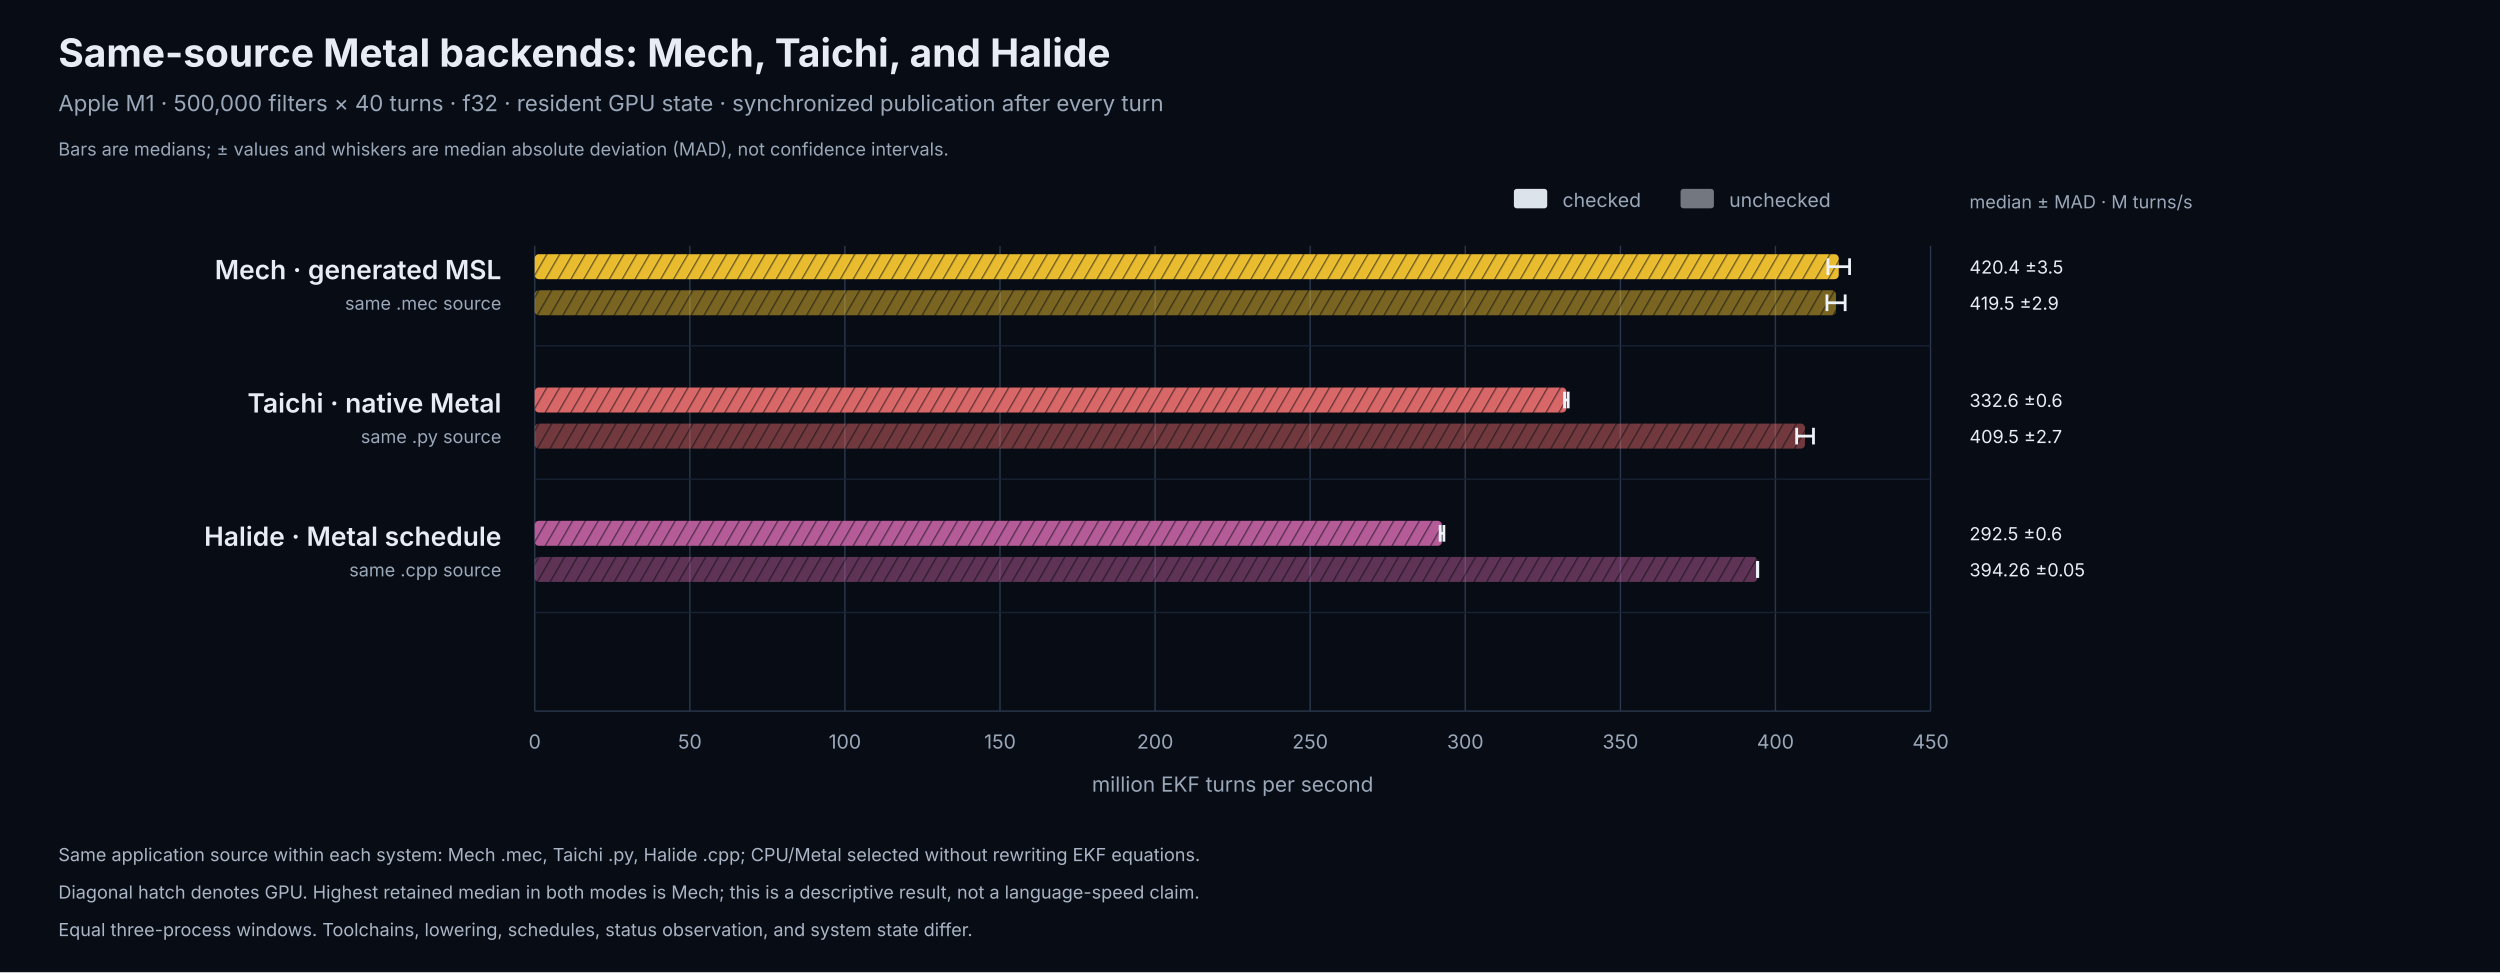
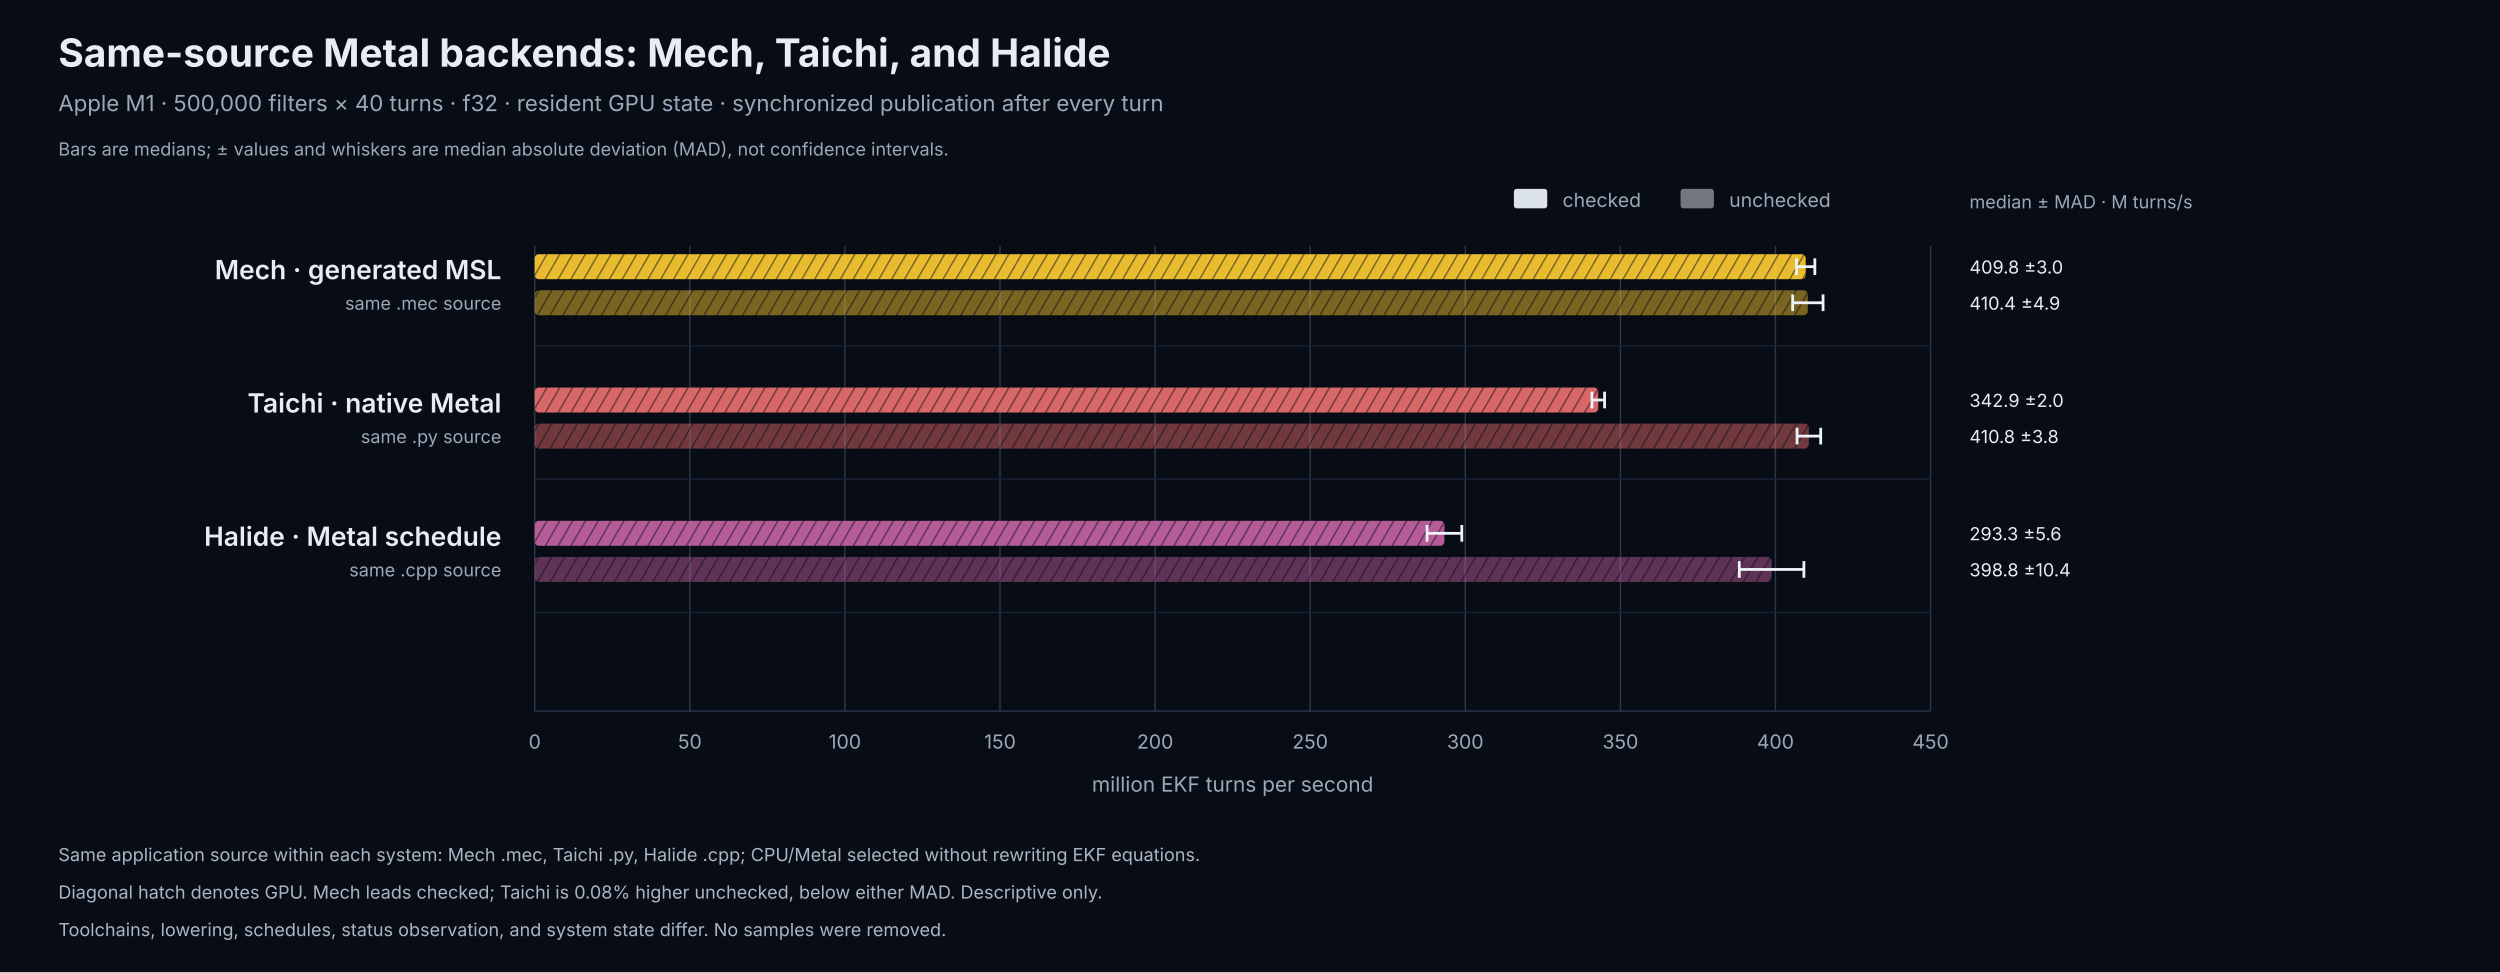
<svg xmlns="http://www.w3.org/2000/svg" width="1800" height="700" viewBox="0 0 1800 700" role="img" aria-labelledby="portable-gpu-title portable-gpu-desc">
  <defs>
    <pattern id="portable-gpu-mech" width="8" height="8" patternUnits="userSpaceOnUse" patternTransform="rotate(30)">
      <rect width="8" height="8" fill="#f4c430" />
      <path d="M0 0V8" stroke="#080c14" stroke-opacity="0.52" stroke-width="2" />
    </pattern>
    <pattern id="portable-gpu-taichi" width="8" height="8" patternUnits="userSpaceOnUse" patternTransform="rotate(30)">
      <rect width="8" height="8" fill="#e36b6b" />
      <path d="M0 0V8" stroke="#080c14" stroke-opacity="0.52" stroke-width="2" />
    </pattern>
    <pattern id="portable-gpu-halide" width="8" height="8" patternUnits="userSpaceOnUse" patternTransform="rotate(30)">
      <rect width="8" height="8" fill="#BD5E9E" />
      <path d="M0 0V8" stroke="#080c14" stroke-opacity="0.52" stroke-width="2" />
    </pattern>
  </defs>
  <rect width="100%" height="100%" fill="#080c14" />
  <style>text{font-family:-apple-system,BlinkMacSystemFont,"Segoe UI",sans-serif;fill:#e8edf5}.muted{fill:#9aa8ba}.grid{stroke:#2a374c;stroke-width:1}.row-guide{stroke:#182235;stroke-width:1}.axis{fill:#9aa8ba;font-size:14px}.label{font-size:19px;font-weight:600}.detail{fill:#9aa8ba;font-size:13px}.value{font-size:13px;font-variant-numeric:tabular-nums}.whisker{stroke:#eef3fa;stroke-width:2}.footnote{fill:#aab5c5;font-size:13px}</style>
  <text x="42" y="48" font-size="28" font-weight="700">Same-source Metal backends: Mech, Taichi, and Halide</text>
  <text x="42" y="80" class="muted" font-size="16">Apple M1 · 500,000 filters × 40 turns · f32 · resident GPU state · synchronized publication after every turn</text>
  <text x="42" y="112" class="muted" font-size="13">Bars are medians; ± values and whiskers are median absolute deviation (MAD), not confidence intervals.</text>
  <rect x="1090" y="136" width="24" height="14" rx="2" fill="#e8edf5" opacity="0.95" />
  <text x="1125" y="149" class="muted" font-size="14">checked</text>
  <rect x="1210" y="136" width="24" height="14" rx="2" fill="#e8edf5" opacity="0.48" />
  <text x="1245" y="149" class="muted" font-size="14">unchecked</text>
  <text x="1418" y="150" class="muted" font-size="13">median ± MAD · M turns/s</text>
  <line x1="385.0" y1="177" x2="385.0" y2="512" class="grid" />
  <text x="385.0" y="539" text-anchor="middle" class="axis">0</text>
  <line x1="496.7" y1="177" x2="496.7" y2="512" class="grid" />
  <text x="496.7" y="539" text-anchor="middle" class="axis">50</text>
  <line x1="608.3" y1="177" x2="608.3" y2="512" class="grid" />
  <text x="608.3" y="539" text-anchor="middle" class="axis">100</text>
  <line x1="720.0" y1="177" x2="720.0" y2="512" class="grid" />
  <text x="720.0" y="539" text-anchor="middle" class="axis">150</text>
  <line x1="831.7" y1="177" x2="831.7" y2="512" class="grid" />
  <text x="831.7" y="539" text-anchor="middle" class="axis">200</text>
  <line x1="943.3" y1="177" x2="943.3" y2="512" class="grid" />
  <text x="943.3" y="539" text-anchor="middle" class="axis">250</text>
  <line x1="1055.0" y1="177" x2="1055.0" y2="512" class="grid" />
  <text x="1055.0" y="539" text-anchor="middle" class="axis">300</text>
  <line x1="1166.7" y1="177" x2="1166.7" y2="512" class="grid" />
  <text x="1166.7" y="539" text-anchor="middle" class="axis">350</text>
  <line x1="1278.3" y1="177" x2="1278.3" y2="512" class="grid" />
  <text x="1278.3" y="539" text-anchor="middle" class="axis">400</text>
  <line x1="1390.0" y1="177" x2="1390.0" y2="512" class="grid" />
  <text x="1390.0" y="539" text-anchor="middle" class="axis">450</text>
  <line x1="385" y1="249" x2="1390" y2="249" class="row-guide" />
  <text x="361" y="201" text-anchor="end" class="label">Mech · generated MSL</text>
  <text x="361" y="223" text-anchor="end" class="detail">same .mec source</text>
-   <rect x="385" y="183" width="938.9" height="18" rx="3" fill="url(#portable-gpu-mech)" opacity="0.95" />
-   <line x1="1316.1" y1="192" x2="1331.7" y2="192" class="whisker" />
-   <line x1="1316.1" y1="186" x2="1316.1" y2="198" class="whisker" />
-   <line x1="1331.7" y1="186" x2="1331.7" y2="198" class="whisker" />
-   <text x="1418" y="197" class="value">420.4 ±3.5</text>
-   <rect x="385" y="209" width="936.9" height="18" rx="3" fill="url(#portable-gpu-mech)" opacity="0.48" />
-   <line x1="1315.4" y1="218" x2="1328.5" y2="218" class="whisker" />
-   <line x1="1315.4" y1="212" x2="1315.4" y2="224" class="whisker" />
-   <line x1="1328.5" y1="212" x2="1328.5" y2="224" class="whisker" />
-   <text x="1418" y="223" class="value">419.5 ±2.9</text>
+   <rect x="385" y="183" width="915.1" height="18" rx="3" fill="url(#portable-gpu-mech)" opacity="0.95" />
+   <line x1="1293.5" y1="192" x2="1306.7" y2="192" class="whisker" />
+   <line x1="1293.5" y1="186" x2="1293.5" y2="198" class="whisker" />
+   <line x1="1306.7" y1="186" x2="1306.7" y2="198" class="whisker" />
+   <text x="1418" y="197" class="value">409.8 ±3.0</text>
+   <rect x="385" y="209" width="916.6" height="18" rx="3" fill="url(#portable-gpu-mech)" opacity="0.48" />
+   <line x1="1290.7" y1="218" x2="1312.6" y2="218" class="whisker" />
+   <line x1="1290.7" y1="212" x2="1290.7" y2="224" class="whisker" />
+   <line x1="1312.6" y1="212" x2="1312.6" y2="224" class="whisker" />
+   <text x="1418" y="223" class="value">410.4 ±4.9</text>
  <line x1="385" y1="345" x2="1390" y2="345" class="row-guide" />
  <text x="361" y="297" text-anchor="end" class="label">Taichi · native Metal</text>
  <text x="361" y="319" text-anchor="end" class="detail">same .py source</text>
-   <rect x="385" y="279" width="742.8" height="18" rx="3" fill="url(#portable-gpu-taichi)" opacity="0.95" />
-   <line x1="1126.5" y1="288" x2="1129.1" y2="288" class="whisker" />
-   <line x1="1126.5" y1="282" x2="1126.5" y2="294" class="whisker" />
-   <line x1="1129.1" y1="282" x2="1129.1" y2="294" class="whisker" />
-   <text x="1418" y="293" class="value">332.6 ±0.6</text>
-   <rect x="385" y="305" width="914.6" height="18" rx="3" fill="url(#portable-gpu-taichi)" opacity="0.48" />
-   <line x1="1293.6" y1="314" x2="1305.7" y2="314" class="whisker" />
-   <line x1="1293.6" y1="308" x2="1293.6" y2="320" class="whisker" />
-   <line x1="1305.7" y1="308" x2="1305.7" y2="320" class="whisker" />
-   <text x="1418" y="319" class="value">409.5 ±2.7</text>
+   <rect x="385" y="279" width="765.7" height="18" rx="3" fill="url(#portable-gpu-taichi)" opacity="0.95" />
+   <line x1="1146.2" y1="288" x2="1155.3" y2="288" class="whisker" />
+   <line x1="1146.2" y1="282" x2="1146.2" y2="294" class="whisker" />
+   <line x1="1155.3" y1="282" x2="1155.3" y2="294" class="whisker" />
+   <text x="1418" y="293" class="value">342.9 ±2.0</text>
+   <rect x="385" y="305" width="917.4" height="18" rx="3" fill="url(#portable-gpu-taichi)" opacity="0.48" />
+   <line x1="1293.9" y1="314" x2="1310.9" y2="314" class="whisker" />
+   <line x1="1293.9" y1="308" x2="1293.9" y2="320" class="whisker" />
+   <line x1="1310.9" y1="308" x2="1310.9" y2="320" class="whisker" />
+   <text x="1418" y="319" class="value">410.8 ±3.8</text>
  <line x1="385" y1="441" x2="1390" y2="441" class="row-guide" />
  <text x="361" y="393" text-anchor="end" class="label">Halide · Metal schedule</text>
  <text x="361" y="415" text-anchor="end" class="detail">same .cpp source</text>
-   <rect x="385" y="375" width="653.2" height="18" rx="3" fill="url(#portable-gpu-halide)" opacity="0.95" />
-   <line x1="1036.9" y1="384" x2="1039.6" y2="384" class="whisker" />
-   <line x1="1036.9" y1="378" x2="1036.9" y2="390" class="whisker" />
-   <line x1="1039.6" y1="378" x2="1039.6" y2="390" class="whisker" />
-   <text x="1418" y="389" class="value">292.5 ±0.6</text>
-   <rect x="385" y="401" width="880.5" height="18" rx="3" fill="url(#portable-gpu-halide)" opacity="0.48" />
-   <line x1="1265.4" y1="410" x2="1265.6" y2="410" class="whisker" />
-   <line x1="1265.4" y1="404" x2="1265.4" y2="416" class="whisker" />
-   <line x1="1265.6" y1="404" x2="1265.6" y2="416" class="whisker" />
-   <text x="1418" y="415" class="value">394.26 ±0.05</text>
+   <rect x="385" y="375" width="655.0" height="18" rx="3" fill="url(#portable-gpu-halide)" opacity="0.95" />
+   <line x1="1027.5" y1="384" x2="1052.5" y2="384" class="whisker" />
+   <line x1="1027.5" y1="378" x2="1027.5" y2="390" class="whisker" />
+   <line x1="1052.5" y1="378" x2="1052.5" y2="390" class="whisker" />
+   <text x="1418" y="389" class="value">293.3 ±5.6</text>
+   <rect x="385" y="401" width="890.6" height="18" rx="3" fill="url(#portable-gpu-halide)" opacity="0.48" />
+   <line x1="1252.3" y1="410" x2="1298.8" y2="410" class="whisker" />
+   <line x1="1252.3" y1="404" x2="1252.3" y2="416" class="whisker" />
+   <line x1="1298.8" y1="404" x2="1298.8" y2="416" class="whisker" />
+   <text x="1418" y="415" class="value">398.8 ±10.4</text>
  <line x1="385" y1="512" x2="1390" y2="512" class="grid" />
  <text x="887.5" y="570" text-anchor="middle" class="muted" font-size="15">million EKF turns per second</text>
  <text x="42" y="620" class="footnote">Same application source within each system: Mech .mec, Taichi .py, Halide .cpp; CPU/Metal selected without rewriting EKF equations.</text>
-   <text x="42" y="647" class="footnote">Diagonal hatch denotes GPU. Highest retained median in both modes is Mech; this is a descriptive result, not a language-speed claim.</text>
-   <text x="42" y="674" class="footnote">Equal three-process windows. Toolchains, lowering, schedules, status observation, and system state differ.</text>
+   <text x="42" y="647" class="footnote">Diagonal hatch denotes GPU. Mech leads checked; Taichi is 0.08% higher unchecked, below either MAD. Descriptive only.</text>
+   <text x="42" y="674" class="footnote">Toolchains, lowering, schedules, status observation, and system state differ. No samples were removed.</text>
</svg>
